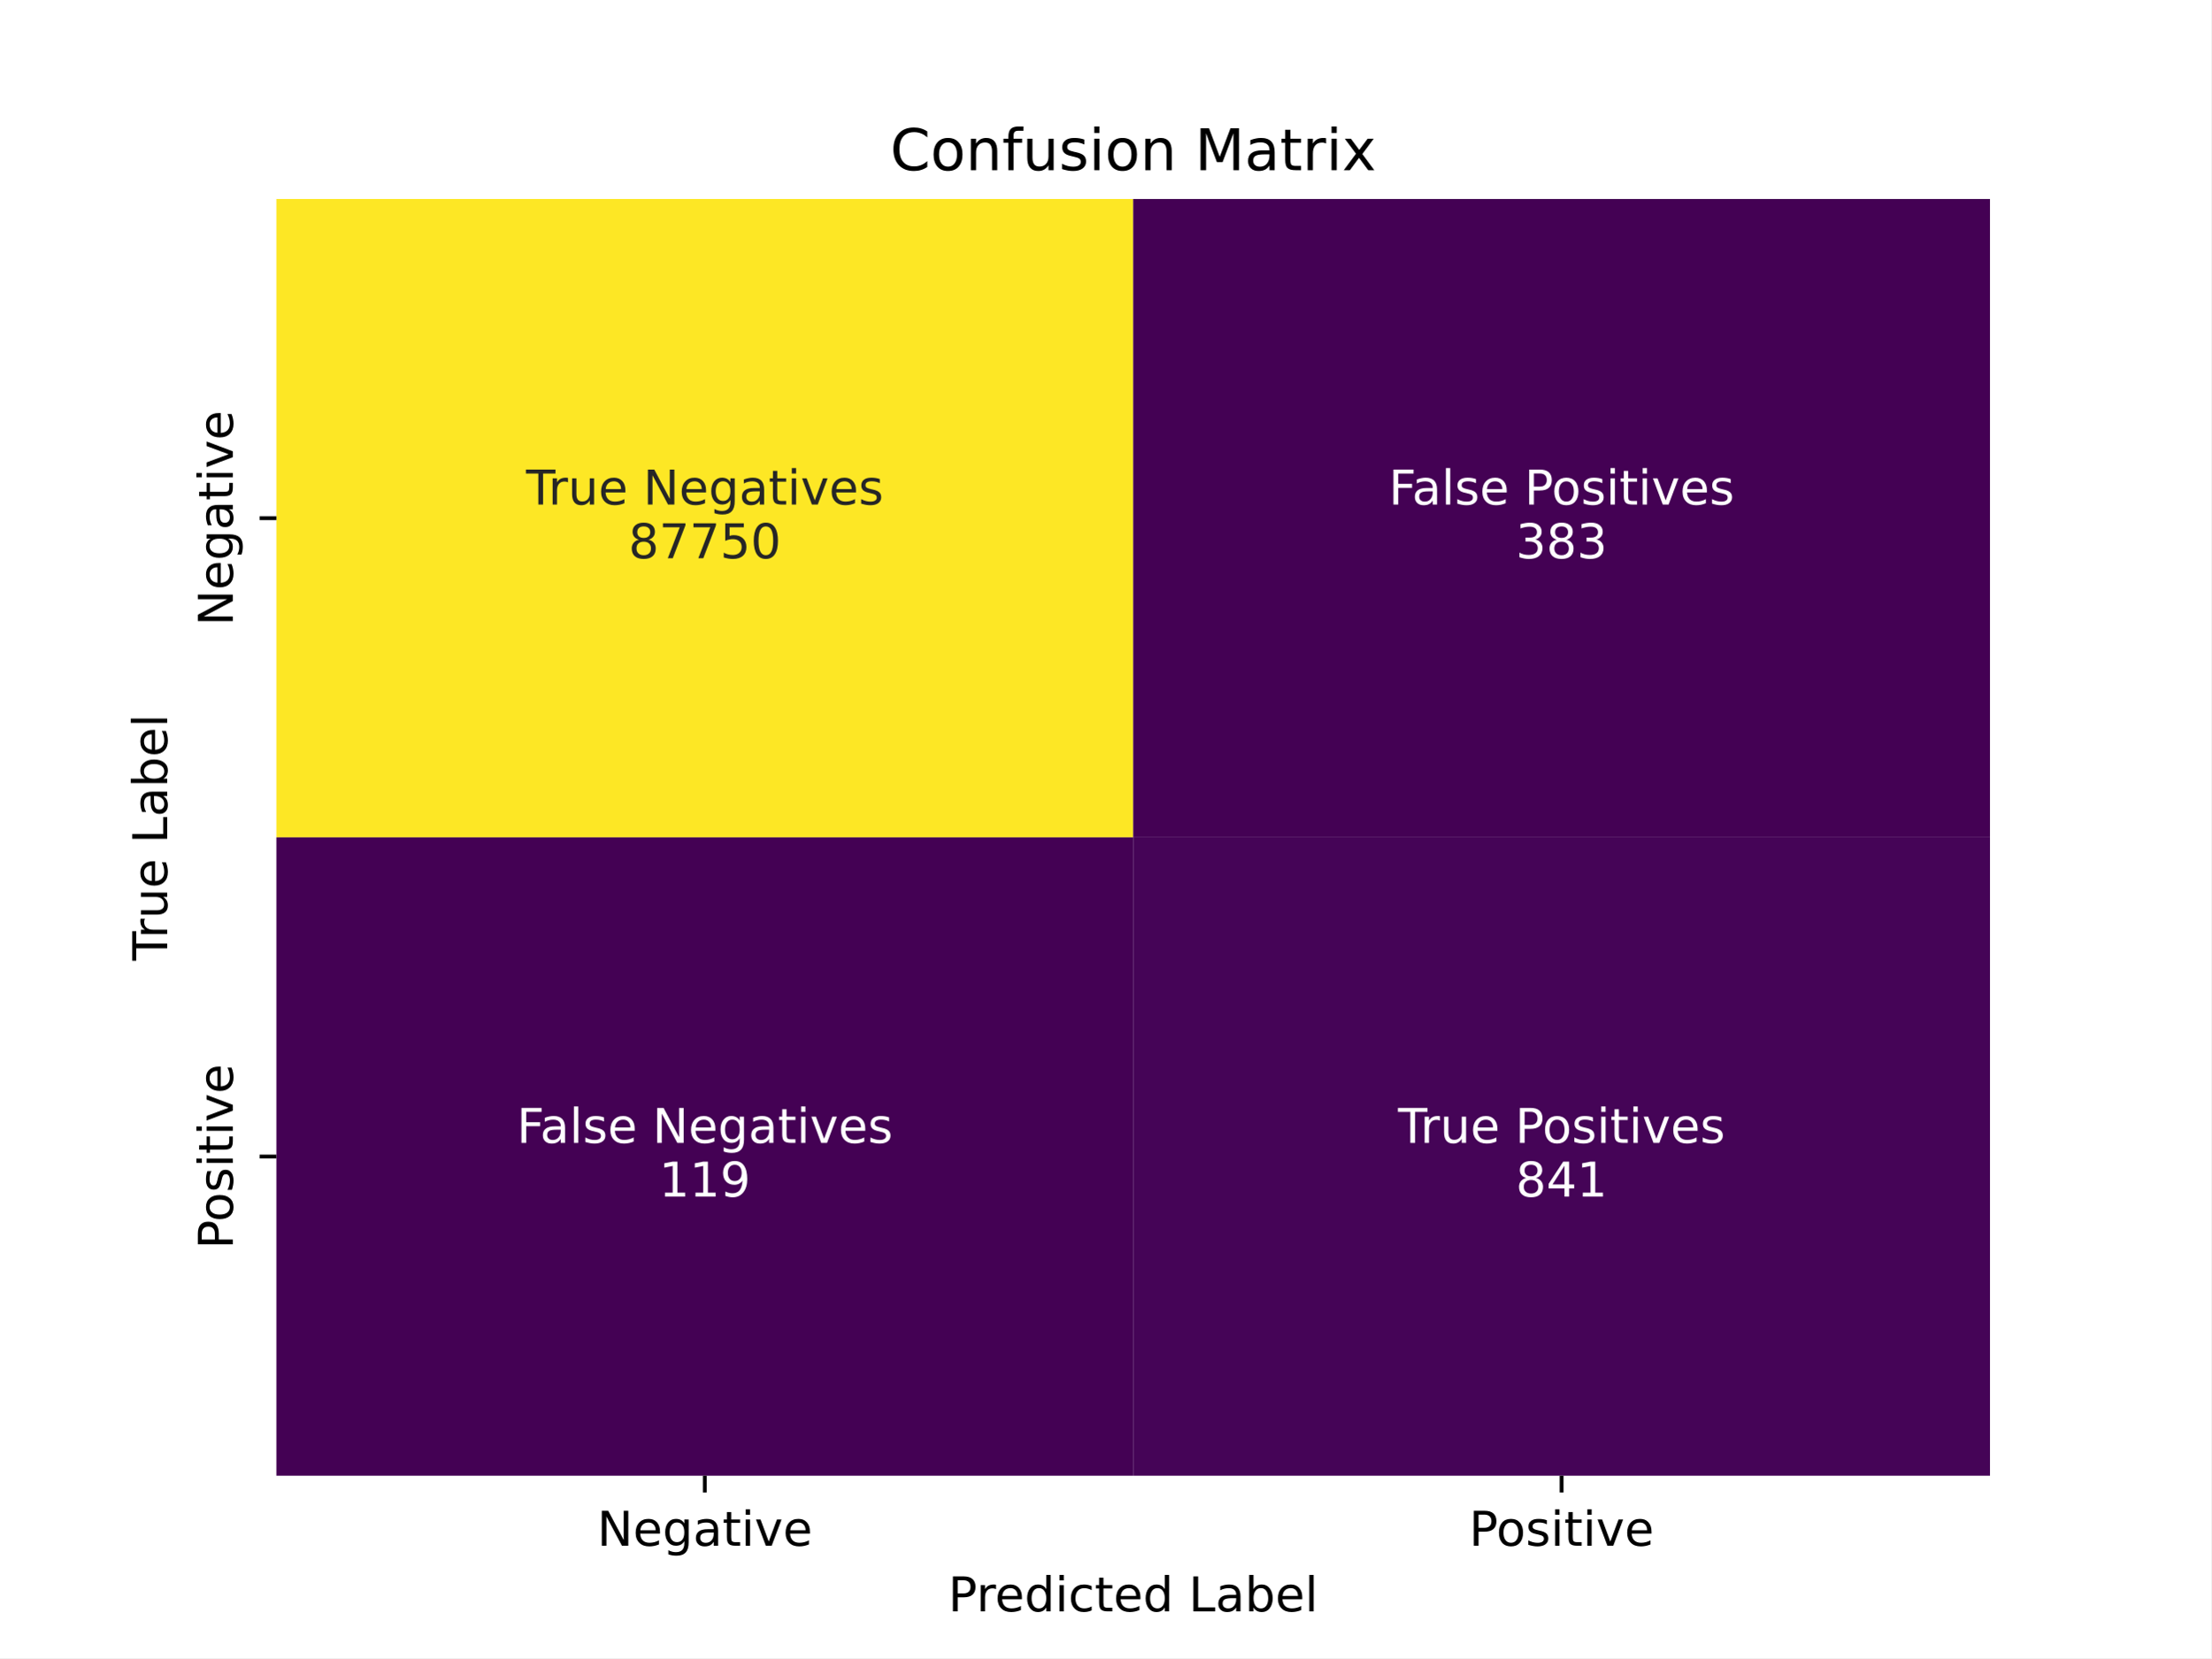
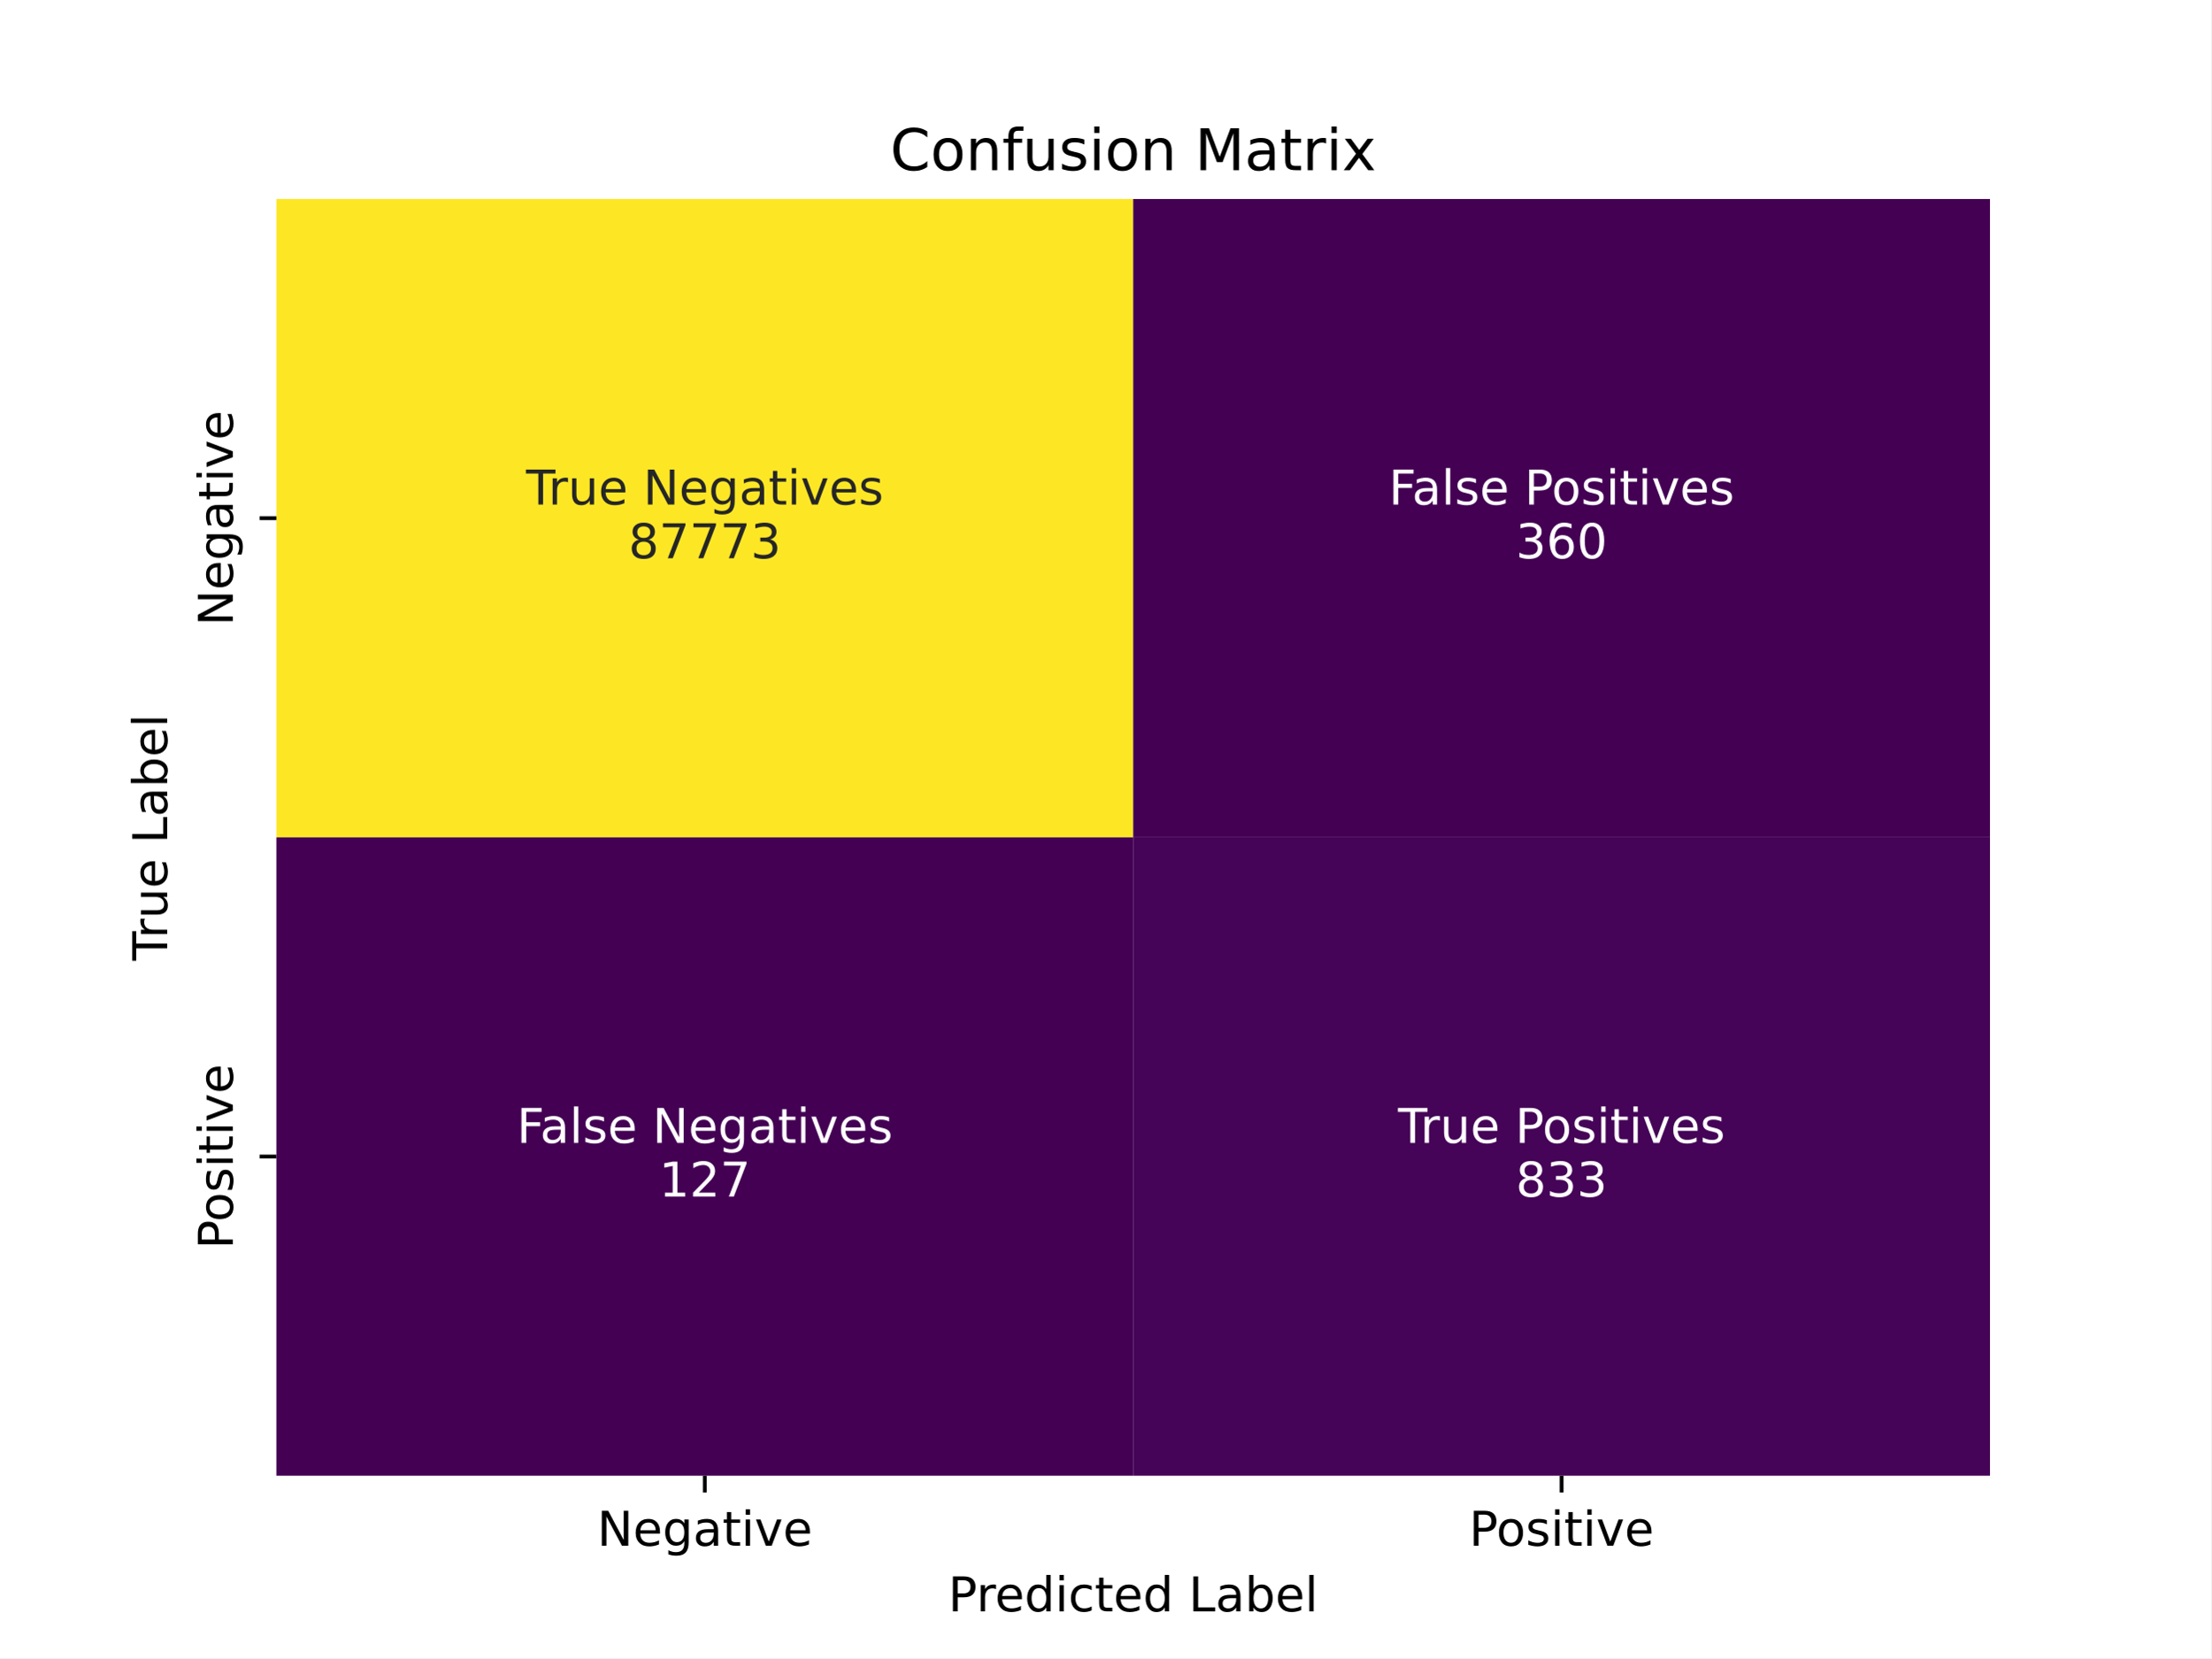
<svg xmlns="http://www.w3.org/2000/svg" xmlns:xlink="http://www.w3.org/1999/xlink" width="460.8pt" height="345.6pt" viewBox="0 0 460.8 345.6" version="1.1">
  <defs>
    <style type="text/css">*{stroke-linejoin: round; stroke-linecap: butt}</style>
  </defs>
  <g id="figure_1">
    <g id="patch_1">
      <path d="M 0 345.6  L 460.8 345.6  L 460.8 0  L 0 0  z " style="fill: #ffffff" />
    </g>
    <g id="axes_1">
      <g id="patch_2">
        <path d="M 57.6 307.584  L 414.72 307.584  L 414.72 41.472  L 57.6 41.472  z " style="fill: #ffffff" />
      </g>
      <g id="QuadMesh_1">
-         <path d="M 57.6 41.472  L 236.16 41.472  L 236.16 174.528  L 57.6 174.528  L 57.6 41.472  " clip-path="url(#pa5e40907a1)" style="fill: #fde725" />
-         <path d="M 236.16 41.472  L 414.72 41.472  L 414.72 174.528  L 236.16 174.528  L 236.16 41.472  " clip-path="url(#pa5e40907a1)" style="fill: #440154" />
-         <path d="M 57.6 174.528  L 236.16 174.528  L 236.16 307.584  L 57.6 307.584  L 57.6 174.528  " clip-path="url(#pa5e40907a1)" style="fill: #440154" />
-         <path d="M 236.16 174.528  L 414.72 174.528  L 414.72 307.584  L 236.16 307.584  L 236.16 174.528  " clip-path="url(#pa5e40907a1)" style="fill: #450457" />
+         <path d="M 57.6 41.472  L 236.16 41.472  L 236.16 174.528  L 57.6 174.528  L 57.6 41.472  " clip-path="url(#pea5d86ba38)" style="fill: #fde725" />
+         <path d="M 236.16 41.472  L 414.72 41.472  L 414.72 174.528  L 236.16 174.528  L 236.16 41.472  " clip-path="url(#pea5d86ba38)" style="fill: #440154" />
+         <path d="M 57.6 174.528  L 236.16 174.528  L 236.16 307.584  L 57.6 307.584  L 57.6 174.528  " clip-path="url(#pea5d86ba38)" style="fill: #440154" />
+         <path d="M 236.16 174.528  L 414.72 174.528  L 414.72 307.584  L 236.16 307.584  L 236.16 174.528  " clip-path="url(#pea5d86ba38)" style="fill: #450457" />
      </g>
      <g id="matplotlib.axis_1">
        <g id="xtick_1">
          <g id="line2d_1">
            <defs>
-               <path id="m7f8caf1bf1" d="M 0 0  L 0 3.5  " style="stroke: #000000; stroke-width: 0.8" />
+               <path id="m1a47655689" d="M 0 0  L 0 3.5  " style="stroke: #000000; stroke-width: 0.8" />
            </defs>
            <g>
-               <use xlink:href="#m7f8caf1bf1" x="146.88" y="307.584" style="stroke: #000000; stroke-width: 0.8" />
+               <use xlink:href="#m1a47655689" x="146.88" y="307.584" style="stroke: #000000; stroke-width: 0.8" />
            </g>
          </g>
          <g id="text_1">
            <g transform="translate(124.4394 322.1824) scale(0.1 -0.1)">
              <defs>
                <path id="DejaVuSans-4e" d="M 628 4666  L 1478 4666  L 3547 763  L 3547 4666  L 4159 4666  L 4159 0  L 3309 0  L 1241 3903  L 1241 0  L 628 0  L 628 4666  z " transform="scale(0.015625)" />
                <path id="DejaVuSans-65" d="M 3597 1894  L 3597 1613  L 953 1613  Q 991 1019 1311 708  Q 1631 397 2203 397  Q 2534 397 2845 478  Q 3156 559 3463 722  L 3463 178  Q 3153 47 2828 -22  Q 2503 -91 2169 -91  Q 1331 -91 842 396  Q 353 884 353 1716  Q 353 2575 817 3079  Q 1281 3584 2069 3584  Q 2775 3584 3186 3129  Q 3597 2675 3597 1894  z M 3022 2063  Q 3016 2534 2758 2815  Q 2500 3097 2075 3097  Q 1594 3097 1305 2825  Q 1016 2553 972 2059  L 3022 2063  z " transform="scale(0.015625)" />
                <path id="DejaVuSans-67" d="M 2906 1791  Q 2906 2416 2648 2759  Q 2391 3103 1925 3103  Q 1463 3103 1205 2759  Q 947 2416 947 1791  Q 947 1169 1205 825  Q 1463 481 1925 481  Q 2391 481 2648 825  Q 2906 1169 2906 1791  z M 3481 434  Q 3481 -459 3084 -895  Q 2688 -1331 1869 -1331  Q 1566 -1331 1297 -1286  Q 1028 -1241 775 -1147  L 775 -588  Q 1028 -725 1275 -790  Q 1522 -856 1778 -856  Q 2344 -856 2625 -561  Q 2906 -266 2906 331  L 2906 616  Q 2728 306 2450 153  Q 2172 0 1784 0  Q 1141 0 747 490  Q 353 981 353 1791  Q 353 2603 747 3093  Q 1141 3584 1784 3584  Q 2172 3584 2450 3431  Q 2728 3278 2906 2969  L 2906 3500  L 3481 3500  L 3481 434  z " transform="scale(0.015625)" />
                <path id="DejaVuSans-61" d="M 2194 1759  Q 1497 1759 1228 1600  Q 959 1441 959 1056  Q 959 750 1161 570  Q 1363 391 1709 391  Q 2188 391 2477 730  Q 2766 1069 2766 1631  L 2766 1759  L 2194 1759  z M 3341 1997  L 3341 0  L 2766 0  L 2766 531  Q 2569 213 2275 61  Q 1981 -91 1556 -91  Q 1019 -91 701 211  Q 384 513 384 1019  Q 384 1609 779 1909  Q 1175 2209 1959 2209  L 2766 2209  L 2766 2266  Q 2766 2663 2505 2880  Q 2244 3097 1772 3097  Q 1472 3097 1187 3025  Q 903 2953 641 2809  L 641 3341  Q 956 3463 1253 3523  Q 1550 3584 1831 3584  Q 2591 3584 2966 3190  Q 3341 2797 3341 1997  z " transform="scale(0.015625)" />
                <path id="DejaVuSans-74" d="M 1172 4494  L 1172 3500  L 2356 3500  L 2356 3053  L 1172 3053  L 1172 1153  Q 1172 725 1289 603  Q 1406 481 1766 481  L 2356 481  L 2356 0  L 1766 0  Q 1100 0 847 248  Q 594 497 594 1153  L 594 3053  L 172 3053  L 172 3500  L 594 3500  L 594 4494  L 1172 4494  z " transform="scale(0.015625)" />
                <path id="DejaVuSans-69" d="M 603 3500  L 1178 3500  L 1178 0  L 603 0  L 603 3500  z M 603 4863  L 1178 4863  L 1178 4134  L 603 4134  L 603 4863  z " transform="scale(0.015625)" />
                <path id="DejaVuSans-76" d="M 191 3500  L 800 3500  L 1894 563  L 2988 3500  L 3597 3500  L 2284 0  L 1503 0  L 191 3500  z " transform="scale(0.015625)" />
              </defs>
              <use xlink:href="#DejaVuSans-4e" />
              <use xlink:href="#DejaVuSans-65" transform="translate(74.80469 0)" />
              <use xlink:href="#DejaVuSans-67" transform="translate(136.3281 0)" />
              <use xlink:href="#DejaVuSans-61" transform="translate(199.8047 0)" />
              <use xlink:href="#DejaVuSans-74" transform="translate(261.084 0)" />
              <use xlink:href="#DejaVuSans-69" transform="translate(300.293 0)" />
              <use xlink:href="#DejaVuSans-76" transform="translate(328.0762 0)" />
              <use xlink:href="#DejaVuSans-65" transform="translate(387.2559 0)" />
            </g>
          </g>
        </g>
        <g id="xtick_2">
          <g id="line2d_2">
            <g>
-               <use xlink:href="#m7f8caf1bf1" x="325.44" y="307.584" style="stroke: #000000; stroke-width: 0.8" />
+               <use xlink:href="#m1a47655689" x="325.44" y="307.584" style="stroke: #000000; stroke-width: 0.8" />
            </g>
          </g>
          <g id="text_2">
            <g transform="translate(306.1681 322.1824) scale(0.1 -0.1)">
              <defs>
                <path id="DejaVuSans-50" d="M 1259 4147  L 1259 2394  L 2053 2394  Q 2494 2394 2734 2622  Q 2975 2850 2975 3272  Q 2975 3691 2734 3919  Q 2494 4147 2053 4147  L 1259 4147  z M 628 4666  L 2053 4666  Q 2838 4666 3239 4311  Q 3641 3956 3641 3272  Q 3641 2581 3239 2228  Q 2838 1875 2053 1875  L 1259 1875  L 1259 0  L 628 0  L 628 4666  z " transform="scale(0.015625)" />
                <path id="DejaVuSans-6f" d="M 1959 3097  Q 1497 3097 1228 2736  Q 959 2375 959 1747  Q 959 1119 1226 758  Q 1494 397 1959 397  Q 2419 397 2687 759  Q 2956 1122 2956 1747  Q 2956 2369 2687 2733  Q 2419 3097 1959 3097  z M 1959 3584  Q 2709 3584 3137 3096  Q 3566 2609 3566 1747  Q 3566 888 3137 398  Q 2709 -91 1959 -91  Q 1206 -91 779 398  Q 353 888 353 1747  Q 353 2609 779 3096  Q 1206 3584 1959 3584  z " transform="scale(0.015625)" />
                <path id="DejaVuSans-73" d="M 2834 3397  L 2834 2853  Q 2591 2978 2328 3040  Q 2066 3103 1784 3103  Q 1356 3103 1142 2972  Q 928 2841 928 2578  Q 928 2378 1081 2264  Q 1234 2150 1697 2047  L 1894 2003  Q 2506 1872 2764 1633  Q 3022 1394 3022 966  Q 3022 478 2636 193  Q 2250 -91 1575 -91  Q 1294 -91 989 -36  Q 684 19 347 128  L 347 722  Q 666 556 975 473  Q 1284 391 1588 391  Q 1994 391 2212 530  Q 2431 669 2431 922  Q 2431 1156 2273 1281  Q 2116 1406 1581 1522  L 1381 1569  Q 847 1681 609 1914  Q 372 2147 372 2553  Q 372 3047 722 3315  Q 1072 3584 1716 3584  Q 2034 3584 2315 3537  Q 2597 3491 2834 3397  z " transform="scale(0.015625)" />
              </defs>
              <use xlink:href="#DejaVuSans-50" />
              <use xlink:href="#DejaVuSans-6f" transform="translate(56.67773 0)" />
              <use xlink:href="#DejaVuSans-73" transform="translate(117.8594 0)" />
              <use xlink:href="#DejaVuSans-69" transform="translate(169.959 0)" />
              <use xlink:href="#DejaVuSans-74" transform="translate(197.7422 0)" />
              <use xlink:href="#DejaVuSans-69" transform="translate(236.9512 0)" />
              <use xlink:href="#DejaVuSans-76" transform="translate(264.7344 0)" />
              <use xlink:href="#DejaVuSans-65" transform="translate(323.9141 0)" />
            </g>
          </g>
        </g>
        <g id="text_3">
          <g transform="translate(197.6108 335.8606) scale(0.1 -0.1)">
            <defs>
              <path id="DejaVuSans-72" d="M 2631 2963  Q 2534 3019 2420 3045  Q 2306 3072 2169 3072  Q 1681 3072 1420 2755  Q 1159 2438 1159 1844  L 1159 0  L 581 0  L 581 3500  L 1159 3500  L 1159 2956  Q 1341 3275 1631 3429  Q 1922 3584 2338 3584  Q 2397 3584 2469 3576  Q 2541 3569 2628 3553  L 2631 2963  z " transform="scale(0.015625)" />
              <path id="DejaVuSans-64" d="M 2906 2969  L 2906 4863  L 3481 4863  L 3481 0  L 2906 0  L 2906 525  Q 2725 213 2448 61  Q 2172 -91 1784 -91  Q 1150 -91 751 415  Q 353 922 353 1747  Q 353 2572 751 3078  Q 1150 3584 1784 3584  Q 2172 3584 2448 3432  Q 2725 3281 2906 2969  z M 947 1747  Q 947 1113 1208 752  Q 1469 391 1925 391  Q 2381 391 2643 752  Q 2906 1113 2906 1747  Q 2906 2381 2643 2742  Q 2381 3103 1925 3103  Q 1469 3103 1208 2742  Q 947 2381 947 1747  z " transform="scale(0.015625)" />
              <path id="DejaVuSans-63" d="M 3122 3366  L 3122 2828  Q 2878 2963 2633 3030  Q 2388 3097 2138 3097  Q 1578 3097 1268 2742  Q 959 2388 959 1747  Q 959 1106 1268 751  Q 1578 397 2138 397  Q 2388 397 2633 464  Q 2878 531 3122 666  L 3122 134  Q 2881 22 2623 -34  Q 2366 -91 2075 -91  Q 1284 -91 818 406  Q 353 903 353 1747  Q 353 2603 823 3093  Q 1294 3584 2113 3584  Q 2378 3584 2631 3529  Q 2884 3475 3122 3366  z " transform="scale(0.015625)" />
              <path id="DejaVuSans-20" transform="scale(0.015625)" />
              <path id="DejaVuSans-4c" d="M 628 4666  L 1259 4666  L 1259 531  L 3531 531  L 3531 0  L 628 0  L 628 4666  z " transform="scale(0.015625)" />
              <path id="DejaVuSans-62" d="M 3116 1747  Q 3116 2381 2855 2742  Q 2594 3103 2138 3103  Q 1681 3103 1420 2742  Q 1159 2381 1159 1747  Q 1159 1113 1420 752  Q 1681 391 2138 391  Q 2594 391 2855 752  Q 3116 1113 3116 1747  z M 1159 2969  Q 1341 3281 1617 3432  Q 1894 3584 2278 3584  Q 2916 3584 3314 3078  Q 3713 2572 3713 1747  Q 3713 922 3314 415  Q 2916 -91 2278 -91  Q 1894 -91 1617 61  Q 1341 213 1159 525  L 1159 0  L 581 0  L 581 4863  L 1159 4863  L 1159 2969  z " transform="scale(0.015625)" />
              <path id="DejaVuSans-6c" d="M 603 4863  L 1178 4863  L 1178 0  L 603 0  L 603 4863  z " transform="scale(0.015625)" />
            </defs>
            <use xlink:href="#DejaVuSans-50" />
            <use xlink:href="#DejaVuSans-72" transform="translate(58.55273 0)" />
            <use xlink:href="#DejaVuSans-65" transform="translate(97.41602 0)" />
            <use xlink:href="#DejaVuSans-64" transform="translate(158.9395 0)" />
            <use xlink:href="#DejaVuSans-69" transform="translate(222.416 0)" />
            <use xlink:href="#DejaVuSans-63" transform="translate(250.1992 0)" />
            <use xlink:href="#DejaVuSans-74" transform="translate(305.1797 0)" />
            <use xlink:href="#DejaVuSans-65" transform="translate(344.3887 0)" />
            <use xlink:href="#DejaVuSans-64" transform="translate(405.9121 0)" />
            <use xlink:href="#DejaVuSans-20" transform="translate(469.3887 0)" />
            <use xlink:href="#DejaVuSans-4c" transform="translate(501.1758 0)" />
            <use xlink:href="#DejaVuSans-61" transform="translate(556.8887 0)" />
            <use xlink:href="#DejaVuSans-62" transform="translate(618.168 0)" />
            <use xlink:href="#DejaVuSans-65" transform="translate(681.6445 0)" />
            <use xlink:href="#DejaVuSans-6c" transform="translate(743.168 0)" />
          </g>
        </g>
      </g>
      <g id="matplotlib.axis_2">
        <g id="ytick_1">
          <g id="line2d_3">
            <defs>
-               <path id="ma4faa51a04" d="M 0 0  L -3.5 0  " style="stroke: #000000; stroke-width: 0.8" />
+               <path id="ma5fda1cf87" d="M 0 0  L -3.5 0  " style="stroke: #000000; stroke-width: 0.8" />
            </defs>
            <g>
-               <use xlink:href="#ma4faa51a04" x="57.6" y="108" style="stroke: #000000; stroke-width: 0.8" />
+               <use xlink:href="#ma5fda1cf87" x="57.6" y="108" style="stroke: #000000; stroke-width: 0.8" />
            </g>
          </g>
          <g id="text_4">
            <g transform="translate(48.52031 130.4406) rotate(-90) scale(0.1 -0.1)">
              <use xlink:href="#DejaVuSans-4e" />
              <use xlink:href="#DejaVuSans-65" transform="translate(74.80469 0)" />
              <use xlink:href="#DejaVuSans-67" transform="translate(136.3281 0)" />
              <use xlink:href="#DejaVuSans-61" transform="translate(199.8047 0)" />
              <use xlink:href="#DejaVuSans-74" transform="translate(261.084 0)" />
              <use xlink:href="#DejaVuSans-69" transform="translate(300.293 0)" />
              <use xlink:href="#DejaVuSans-76" transform="translate(328.0762 0)" />
              <use xlink:href="#DejaVuSans-65" transform="translate(387.2559 0)" />
            </g>
          </g>
        </g>
        <g id="ytick_2">
          <g id="line2d_4">
            <g>
-               <use xlink:href="#ma4faa51a04" x="57.6" y="241.056" style="stroke: #000000; stroke-width: 0.8" />
+               <use xlink:href="#ma5fda1cf87" x="57.6" y="241.056" style="stroke: #000000; stroke-width: 0.8" />
            </g>
          </g>
          <g id="text_5">
            <g transform="translate(48.52031 260.3279) rotate(-90) scale(0.1 -0.1)">
              <use xlink:href="#DejaVuSans-50" />
              <use xlink:href="#DejaVuSans-6f" transform="translate(56.67773 0)" />
              <use xlink:href="#DejaVuSans-73" transform="translate(117.8594 0)" />
              <use xlink:href="#DejaVuSans-69" transform="translate(169.959 0)" />
              <use xlink:href="#DejaVuSans-74" transform="translate(197.7422 0)" />
              <use xlink:href="#DejaVuSans-69" transform="translate(236.9512 0)" />
              <use xlink:href="#DejaVuSans-76" transform="translate(264.7344 0)" />
              <use xlink:href="#DejaVuSans-65" transform="translate(323.9141 0)" />
            </g>
          </g>
        </g>
        <g id="text_6">
          <g transform="translate(34.84219 200.2241) rotate(-90) scale(0.1 -0.1)">
            <defs>
              <path id="DejaVuSans-54" d="M -19 4666  L 3928 4666  L 3928 4134  L 2272 4134  L 2272 0  L 1638 0  L 1638 4134  L -19 4134  L -19 4666  z " transform="scale(0.015625)" />
              <path id="DejaVuSans-75" d="M 544 1381  L 544 3500  L 1119 3500  L 1119 1403  Q 1119 906 1312 657  Q 1506 409 1894 409  Q 2359 409 2629 706  Q 2900 1003 2900 1516  L 2900 3500  L 3475 3500  L 3475 0  L 2900 0  L 2900 538  Q 2691 219 2414 64  Q 2138 -91 1772 -91  Q 1169 -91 856 284  Q 544 659 544 1381  z M 1991 3584  L 1991 3584  z " transform="scale(0.015625)" />
            </defs>
            <use xlink:href="#DejaVuSans-54" />
            <use xlink:href="#DejaVuSans-72" transform="translate(46.33398 0)" />
            <use xlink:href="#DejaVuSans-75" transform="translate(87.44727 0)" />
            <use xlink:href="#DejaVuSans-65" transform="translate(150.8262 0)" />
            <use xlink:href="#DejaVuSans-20" transform="translate(212.3496 0)" />
            <use xlink:href="#DejaVuSans-4c" transform="translate(244.1367 0)" />
            <use xlink:href="#DejaVuSans-61" transform="translate(299.8496 0)" />
            <use xlink:href="#DejaVuSans-62" transform="translate(361.1289 0)" />
            <use xlink:href="#DejaVuSans-65" transform="translate(424.6055 0)" />
            <use xlink:href="#DejaVuSans-6c" transform="translate(486.1289 0)" />
          </g>
        </g>
      </g>
      <g id="text_7">
        <g style="fill: #262626" transform="translate(109.6284 105.1605) scale(0.1 -0.1)">
          <use xlink:href="#DejaVuSans-54" />
          <use xlink:href="#DejaVuSans-72" transform="translate(46.33398 0)" />
          <use xlink:href="#DejaVuSans-75" transform="translate(87.44727 0)" />
          <use xlink:href="#DejaVuSans-65" transform="translate(150.8262 0)" />
          <use xlink:href="#DejaVuSans-20" transform="translate(212.3496 0)" />
          <use xlink:href="#DejaVuSans-4e" transform="translate(244.1367 0)" />
          <use xlink:href="#DejaVuSans-65" transform="translate(318.9414 0)" />
          <use xlink:href="#DejaVuSans-67" transform="translate(380.4648 0)" />
          <use xlink:href="#DejaVuSans-61" transform="translate(443.9414 0)" />
          <use xlink:href="#DejaVuSans-74" transform="translate(505.2207 0)" />
          <use xlink:href="#DejaVuSans-69" transform="translate(544.4297 0)" />
          <use xlink:href="#DejaVuSans-76" transform="translate(572.2129 0)" />
          <use xlink:href="#DejaVuSans-65" transform="translate(631.3926 0)" />
          <use xlink:href="#DejaVuSans-73" transform="translate(692.916 0)" />
        </g>
        <g style="fill: #262626" transform="translate(130.9737 116.3583) scale(0.1 -0.1)">
          <defs>
            <path id="DejaVuSans-38" d="M 2034 2216  Q 1584 2216 1326 1975  Q 1069 1734 1069 1313  Q 1069 891 1326 650  Q 1584 409 2034 409  Q 2484 409 2743 651  Q 3003 894 3003 1313  Q 3003 1734 2745 1975  Q 2488 2216 2034 2216  z M 1403 2484  Q 997 2584 770 2862  Q 544 3141 544 3541  Q 544 4100 942 4425  Q 1341 4750 2034 4750  Q 2731 4750 3128 4425  Q 3525 4100 3525 3541  Q 3525 3141 3298 2862  Q 3072 2584 2669 2484  Q 3125 2378 3379 2068  Q 3634 1759 3634 1313  Q 3634 634 3220 271  Q 2806 -91 2034 -91  Q 1263 -91 848 271  Q 434 634 434 1313  Q 434 1759 690 2068  Q 947 2378 1403 2484  z M 1172 3481  Q 1172 3119 1398 2916  Q 1625 2713 2034 2713  Q 2441 2713 2670 2916  Q 2900 3119 2900 3481  Q 2900 3844 2670 4047  Q 2441 4250 2034 4250  Q 1625 4250 1398 4047  Q 1172 3844 1172 3481  z " transform="scale(0.015625)" />
            <path id="DejaVuSans-37" d="M 525 4666  L 3525 4666  L 3525 4397  L 1831 0  L 1172 0  L 2766 4134  L 525 4134  L 525 4666  z " transform="scale(0.015625)" />
-             <path id="DejaVuSans-35" d="M 691 4666  L 3169 4666  L 3169 4134  L 1269 4134  L 1269 2991  Q 1406 3038 1543 3061  Q 1681 3084 1819 3084  Q 2600 3084 3056 2656  Q 3513 2228 3513 1497  Q 3513 744 3044 326  Q 2575 -91 1722 -91  Q 1428 -91 1123 -41  Q 819 9 494 109  L 494 744  Q 775 591 1075 516  Q 1375 441 1709 441  Q 2250 441 2565 725  Q 2881 1009 2881 1497  Q 2881 1984 2565 2268  Q 2250 2553 1709 2553  Q 1456 2553 1204 2497  Q 953 2441 691 2322  L 691 4666  z " transform="scale(0.015625)" />
-             <path id="DejaVuSans-30" d="M 2034 4250  Q 1547 4250 1301 3770  Q 1056 3291 1056 2328  Q 1056 1369 1301 889  Q 1547 409 2034 409  Q 2525 409 2770 889  Q 3016 1369 3016 2328  Q 3016 3291 2770 3770  Q 2525 4250 2034 4250  z M 2034 4750  Q 2819 4750 3233 4129  Q 3647 3509 3647 2328  Q 3647 1150 3233 529  Q 2819 -91 2034 -91  Q 1250 -91 836 529  Q 422 1150 422 2328  Q 422 3509 836 4129  Q 1250 4750 2034 4750  z " transform="scale(0.015625)" />
+             <path id="DejaVuSans-33" d="M 2597 2516  Q 3050 2419 3304 2112  Q 3559 1806 3559 1356  Q 3559 666 3084 287  Q 2609 -91 1734 -91  Q 1441 -91 1130 -33  Q 819 25 488 141  L 488 750  Q 750 597 1062 519  Q 1375 441 1716 441  Q 2309 441 2620 675  Q 2931 909 2931 1356  Q 2931 1769 2642 2001  Q 2353 2234 1838 2234  L 1294 2234  L 1294 2753  L 1863 2753  Q 2328 2753 2575 2939  Q 2822 3125 2822 3475  Q 2822 3834 2567 4026  Q 2313 4219 1838 4219  Q 1578 4219 1281 4162  Q 984 4106 628 3988  L 628 4550  Q 988 4650 1302 4700  Q 1616 4750 1894 4750  Q 2613 4750 3031 4423  Q 3450 4097 3450 3541  Q 3450 3153 3228 2886  Q 3006 2619 2597 2516  z " transform="scale(0.015625)" />
          </defs>
          <use xlink:href="#DejaVuSans-38" />
          <use xlink:href="#DejaVuSans-37" transform="translate(63.62305 0)" />
          <use xlink:href="#DejaVuSans-37" transform="translate(127.2461 0)" />
-           <use xlink:href="#DejaVuSans-35" transform="translate(190.8691 0)" />
-           <use xlink:href="#DejaVuSans-30" transform="translate(254.4922 0)" />
+           <use xlink:href="#DejaVuSans-37" transform="translate(190.8691 0)" />
+           <use xlink:href="#DejaVuSans-33" transform="translate(254.4922 0)" />
        </g>
      </g>
      <g id="text_8">
        <g style="fill: #ffffff" transform="translate(289.4205 105.1605) scale(0.1 -0.1)">
          <defs>
            <path id="DejaVuSans-46" d="M 628 4666  L 3309 4666  L 3309 4134  L 1259 4134  L 1259 2759  L 3109 2759  L 3109 2228  L 1259 2228  L 1259 0  L 628 0  L 628 4666  z " transform="scale(0.015625)" />
          </defs>
          <use xlink:href="#DejaVuSans-46" />
          <use xlink:href="#DejaVuSans-61" transform="translate(48.39453 0)" />
          <use xlink:href="#DejaVuSans-6c" transform="translate(109.6738 0)" />
          <use xlink:href="#DejaVuSans-73" transform="translate(137.457 0)" />
          <use xlink:href="#DejaVuSans-65" transform="translate(189.5566 0)" />
          <use xlink:href="#DejaVuSans-20" transform="translate(251.0801 0)" />
          <use xlink:href="#DejaVuSans-50" transform="translate(282.8672 0)" />
          <use xlink:href="#DejaVuSans-6f" transform="translate(339.5449 0)" />
          <use xlink:href="#DejaVuSans-73" transform="translate(400.7266 0)" />
          <use xlink:href="#DejaVuSans-69" transform="translate(452.8262 0)" />
          <use xlink:href="#DejaVuSans-74" transform="translate(480.6094 0)" />
          <use xlink:href="#DejaVuSans-69" transform="translate(519.8184 0)" />
          <use xlink:href="#DejaVuSans-76" transform="translate(547.6016 0)" />
          <use xlink:href="#DejaVuSans-65" transform="translate(606.7812 0)" />
          <use xlink:href="#DejaVuSans-73" transform="translate(668.3047 0)" />
        </g>
        <g style="fill: #ffffff" transform="translate(315.8963 116.3583) scale(0.1 -0.1)">
          <defs>
-             <path id="DejaVuSans-33" d="M 2597 2516  Q 3050 2419 3304 2112  Q 3559 1806 3559 1356  Q 3559 666 3084 287  Q 2609 -91 1734 -91  Q 1441 -91 1130 -33  Q 819 25 488 141  L 488 750  Q 750 597 1062 519  Q 1375 441 1716 441  Q 2309 441 2620 675  Q 2931 909 2931 1356  Q 2931 1769 2642 2001  Q 2353 2234 1838 2234  L 1294 2234  L 1294 2753  L 1863 2753  Q 2328 2753 2575 2939  Q 2822 3125 2822 3475  Q 2822 3834 2567 4026  Q 2313 4219 1838 4219  Q 1578 4219 1281 4162  Q 984 4106 628 3988  L 628 4550  Q 988 4650 1302 4700  Q 1616 4750 1894 4750  Q 2613 4750 3031 4423  Q 3450 4097 3450 3541  Q 3450 3153 3228 2886  Q 3006 2619 2597 2516  z " transform="scale(0.015625)" />
+             <path id="DejaVuSans-36" d="M 2113 2584  Q 1688 2584 1439 2293  Q 1191 2003 1191 1497  Q 1191 994 1439 701  Q 1688 409 2113 409  Q 2538 409 2786 701  Q 3034 994 3034 1497  Q 3034 2003 2786 2293  Q 2538 2584 2113 2584  z M 3366 4563  L 3366 3988  Q 3128 4100 2886 4159  Q 2644 4219 2406 4219  Q 1781 4219 1451 3797  Q 1122 3375 1075 2522  Q 1259 2794 1537 2939  Q 1816 3084 2150 3084  Q 2853 3084 3261 2657  Q 3669 2231 3669 1497  Q 3669 778 3244 343  Q 2819 -91 2113 -91  Q 1303 -91 875 529  Q 447 1150 447 2328  Q 447 3434 972 4092  Q 1497 4750 2381 4750  Q 2619 4750 2861 4703  Q 3103 4656 3366 4563  z " transform="scale(0.015625)" />
+             <path id="DejaVuSans-30" d="M 2034 4250  Q 1547 4250 1301 3770  Q 1056 3291 1056 2328  Q 1056 1369 1301 889  Q 1547 409 2034 409  Q 2525 409 2770 889  Q 3016 1369 3016 2328  Q 3016 3291 2770 3770  Q 2525 4250 2034 4250  z M 2034 4750  Q 2819 4750 3233 4129  Q 3647 3509 3647 2328  Q 3647 1150 3233 529  Q 2819 -91 2034 -91  Q 1250 -91 836 529  Q 422 1150 422 2328  Q 422 3509 836 4129  Q 1250 4750 2034 4750  z " transform="scale(0.015625)" />
          </defs>
          <use xlink:href="#DejaVuSans-33" />
-           <use xlink:href="#DejaVuSans-38" transform="translate(63.62305 0)" />
-           <use xlink:href="#DejaVuSans-33" transform="translate(127.2461 0)" />
+           <use xlink:href="#DejaVuSans-36" transform="translate(63.62305 0)" />
+           <use xlink:href="#DejaVuSans-30" transform="translate(127.2461 0)" />
        </g>
      </g>
      <g id="text_9">
        <g style="fill: #ffffff" transform="translate(107.6917 238.2165) scale(0.1 -0.1)">
          <use xlink:href="#DejaVuSans-46" />
          <use xlink:href="#DejaVuSans-61" transform="translate(48.39453 0)" />
          <use xlink:href="#DejaVuSans-6c" transform="translate(109.6738 0)" />
          <use xlink:href="#DejaVuSans-73" transform="translate(137.457 0)" />
          <use xlink:href="#DejaVuSans-65" transform="translate(189.5566 0)" />
          <use xlink:href="#DejaVuSans-20" transform="translate(251.0801 0)" />
          <use xlink:href="#DejaVuSans-4e" transform="translate(282.8672 0)" />
          <use xlink:href="#DejaVuSans-65" transform="translate(357.6719 0)" />
          <use xlink:href="#DejaVuSans-67" transform="translate(419.1953 0)" />
          <use xlink:href="#DejaVuSans-61" transform="translate(482.6719 0)" />
          <use xlink:href="#DejaVuSans-74" transform="translate(543.9512 0)" />
          <use xlink:href="#DejaVuSans-69" transform="translate(583.1602 0)" />
          <use xlink:href="#DejaVuSans-76" transform="translate(610.9434 0)" />
          <use xlink:href="#DejaVuSans-65" transform="translate(670.123 0)" />
          <use xlink:href="#DejaVuSans-73" transform="translate(731.6465 0)" />
        </g>
        <g style="fill: #ffffff" transform="translate(137.3363 249.4143) scale(0.1 -0.1)">
          <defs>
            <path id="DejaVuSans-31" d="M 794 531  L 1825 531  L 1825 4091  L 703 3866  L 703 4441  L 1819 4666  L 2450 4666  L 2450 531  L 3481 531  L 3481 0  L 794 0  L 794 531  z " transform="scale(0.015625)" />
-             <path id="DejaVuSans-39" d="M 703 97  L 703 672  Q 941 559 1184 500  Q 1428 441 1663 441  Q 2288 441 2617 861  Q 2947 1281 2994 2138  Q 2813 1869 2534 1725  Q 2256 1581 1919 1581  Q 1219 1581 811 2004  Q 403 2428 403 3163  Q 403 3881 828 4315  Q 1253 4750 1959 4750  Q 2769 4750 3195 4129  Q 3622 3509 3622 2328  Q 3622 1225 3098 567  Q 2575 -91 1691 -91  Q 1453 -91 1209 -44  Q 966 3 703 97  z M 1959 2075  Q 2384 2075 2632 2365  Q 2881 2656 2881 3163  Q 2881 3666 2632 3958  Q 2384 4250 1959 4250  Q 1534 4250 1286 3958  Q 1038 3666 1038 3163  Q 1038 2656 1286 2365  Q 1534 2075 1959 2075  z " transform="scale(0.015625)" />
+             <path id="DejaVuSans-32" d="M 1228 531  L 3431 531  L 3431 0  L 469 0  L 469 531  Q 828 903 1448 1529  Q 2069 2156 2228 2338  Q 2531 2678 2651 2914  Q 2772 3150 2772 3378  Q 2772 3750 2511 3984  Q 2250 4219 1831 4219  Q 1534 4219 1204 4116  Q 875 4013 500 3803  L 500 4441  Q 881 4594 1212 4672  Q 1544 4750 1819 4750  Q 2544 4750 2975 4387  Q 3406 4025 3406 3419  Q 3406 3131 3298 2873  Q 3191 2616 2906 2266  Q 2828 2175 2409 1742  Q 1991 1309 1228 531  z " transform="scale(0.015625)" />
          </defs>
          <use xlink:href="#DejaVuSans-31" />
-           <use xlink:href="#DejaVuSans-31" transform="translate(63.62305 0)" />
-           <use xlink:href="#DejaVuSans-39" transform="translate(127.2461 0)" />
+           <use xlink:href="#DejaVuSans-32" transform="translate(63.62305 0)" />
+           <use xlink:href="#DejaVuSans-37" transform="translate(127.2461 0)" />
        </g>
      </g>
      <g id="text_10">
        <g style="fill: #ffffff" transform="translate(291.3572 238.2165) scale(0.1 -0.1)">
          <use xlink:href="#DejaVuSans-54" />
          <use xlink:href="#DejaVuSans-72" transform="translate(46.33398 0)" />
          <use xlink:href="#DejaVuSans-75" transform="translate(87.44727 0)" />
          <use xlink:href="#DejaVuSans-65" transform="translate(150.8262 0)" />
          <use xlink:href="#DejaVuSans-20" transform="translate(212.3496 0)" />
          <use xlink:href="#DejaVuSans-50" transform="translate(244.1367 0)" />
          <use xlink:href="#DejaVuSans-6f" transform="translate(300.8145 0)" />
          <use xlink:href="#DejaVuSans-73" transform="translate(361.9961 0)" />
          <use xlink:href="#DejaVuSans-69" transform="translate(414.0957 0)" />
          <use xlink:href="#DejaVuSans-74" transform="translate(441.8789 0)" />
          <use xlink:href="#DejaVuSans-69" transform="translate(481.0879 0)" />
          <use xlink:href="#DejaVuSans-76" transform="translate(508.8711 0)" />
          <use xlink:href="#DejaVuSans-65" transform="translate(568.0508 0)" />
          <use xlink:href="#DejaVuSans-73" transform="translate(629.5742 0)" />
        </g>
        <g style="fill: #ffffff" transform="translate(315.8963 249.4143) scale(0.1 -0.1)">
-           <defs>
-             <path id="DejaVuSans-34" d="M 2419 4116  L 825 1625  L 2419 1625  L 2419 4116  z M 2253 4666  L 3047 4666  L 3047 1625  L 3713 1625  L 3713 1100  L 3047 1100  L 3047 0  L 2419 0  L 2419 1100  L 313 1100  L 313 1709  L 2253 4666  z " transform="scale(0.015625)" />
-           </defs>
          <use xlink:href="#DejaVuSans-38" />
-           <use xlink:href="#DejaVuSans-34" transform="translate(63.62305 0)" />
-           <use xlink:href="#DejaVuSans-31" transform="translate(127.2461 0)" />
+           <use xlink:href="#DejaVuSans-33" transform="translate(63.62305 0)" />
+           <use xlink:href="#DejaVuSans-33" transform="translate(127.2461 0)" />
        </g>
      </g>
      <g id="text_11">
        <g transform="translate(185.5181 35.472) scale(0.12 -0.12)">
          <defs>
            <path id="DejaVuSans-43" d="M 4122 4306  L 4122 3641  Q 3803 3938 3442 4084  Q 3081 4231 2675 4231  Q 1875 4231 1450 3742  Q 1025 3253 1025 2328  Q 1025 1406 1450 917  Q 1875 428 2675 428  Q 3081 428 3442 575  Q 3803 722 4122 1019  L 4122 359  Q 3791 134 3420 21  Q 3050 -91 2638 -91  Q 1578 -91 968 557  Q 359 1206 359 2328  Q 359 3453 968 4101  Q 1578 4750 2638 4750  Q 3056 4750 3426 4639  Q 3797 4528 4122 4306  z " transform="scale(0.015625)" />
            <path id="DejaVuSans-6e" d="M 3513 2113  L 3513 0  L 2938 0  L 2938 2094  Q 2938 2591 2744 2837  Q 2550 3084 2163 3084  Q 1697 3084 1428 2787  Q 1159 2491 1159 1978  L 1159 0  L 581 0  L 581 3500  L 1159 3500  L 1159 2956  Q 1366 3272 1645 3428  Q 1925 3584 2291 3584  Q 2894 3584 3203 3211  Q 3513 2838 3513 2113  z " transform="scale(0.015625)" />
            <path id="DejaVuSans-66" d="M 2375 4863  L 2375 4384  L 1825 4384  Q 1516 4384 1395 4259  Q 1275 4134 1275 3809  L 1275 3500  L 2222 3500  L 2222 3053  L 1275 3053  L 1275 0  L 697 0  L 697 3053  L 147 3053  L 147 3500  L 697 3500  L 697 3744  Q 697 4328 969 4595  Q 1241 4863 1831 4863  L 2375 4863  z " transform="scale(0.015625)" />
            <path id="DejaVuSans-4d" d="M 628 4666  L 1569 4666  L 2759 1491  L 3956 4666  L 4897 4666  L 4897 0  L 4281 0  L 4281 4097  L 3078 897  L 2444 897  L 1241 4097  L 1241 0  L 628 0  L 628 4666  z " transform="scale(0.015625)" />
            <path id="DejaVuSans-78" d="M 3513 3500  L 2247 1797  L 3578 0  L 2900 0  L 1881 1375  L 863 0  L 184 0  L 1544 1831  L 300 3500  L 978 3500  L 1906 2253  L 2834 3500  L 3513 3500  z " transform="scale(0.015625)" />
          </defs>
          <use xlink:href="#DejaVuSans-43" />
          <use xlink:href="#DejaVuSans-6f" transform="translate(69.82422 0)" />
          <use xlink:href="#DejaVuSans-6e" transform="translate(131.0059 0)" />
          <use xlink:href="#DejaVuSans-66" transform="translate(194.3848 0)" />
          <use xlink:href="#DejaVuSans-75" transform="translate(229.5898 0)" />
          <use xlink:href="#DejaVuSans-73" transform="translate(292.9688 0)" />
          <use xlink:href="#DejaVuSans-69" transform="translate(345.0684 0)" />
          <use xlink:href="#DejaVuSans-6f" transform="translate(372.8516 0)" />
          <use xlink:href="#DejaVuSans-6e" transform="translate(434.0332 0)" />
          <use xlink:href="#DejaVuSans-20" transform="translate(497.4121 0)" />
          <use xlink:href="#DejaVuSans-4d" transform="translate(529.1992 0)" />
          <use xlink:href="#DejaVuSans-61" transform="translate(615.4785 0)" />
          <use xlink:href="#DejaVuSans-74" transform="translate(676.7578 0)" />
          <use xlink:href="#DejaVuSans-72" transform="translate(715.9668 0)" />
          <use xlink:href="#DejaVuSans-69" transform="translate(757.0801 0)" />
          <use xlink:href="#DejaVuSans-78" transform="translate(784.8633 0)" />
        </g>
      </g>
    </g>
  </g>
  <defs>
-     <clipPath id="pa5e40907a1">
+     <clipPath id="pea5d86ba38">
      <rect x="57.6" y="41.472" width="357.12" height="266.112" />
    </clipPath>
  </defs>
</svg>
